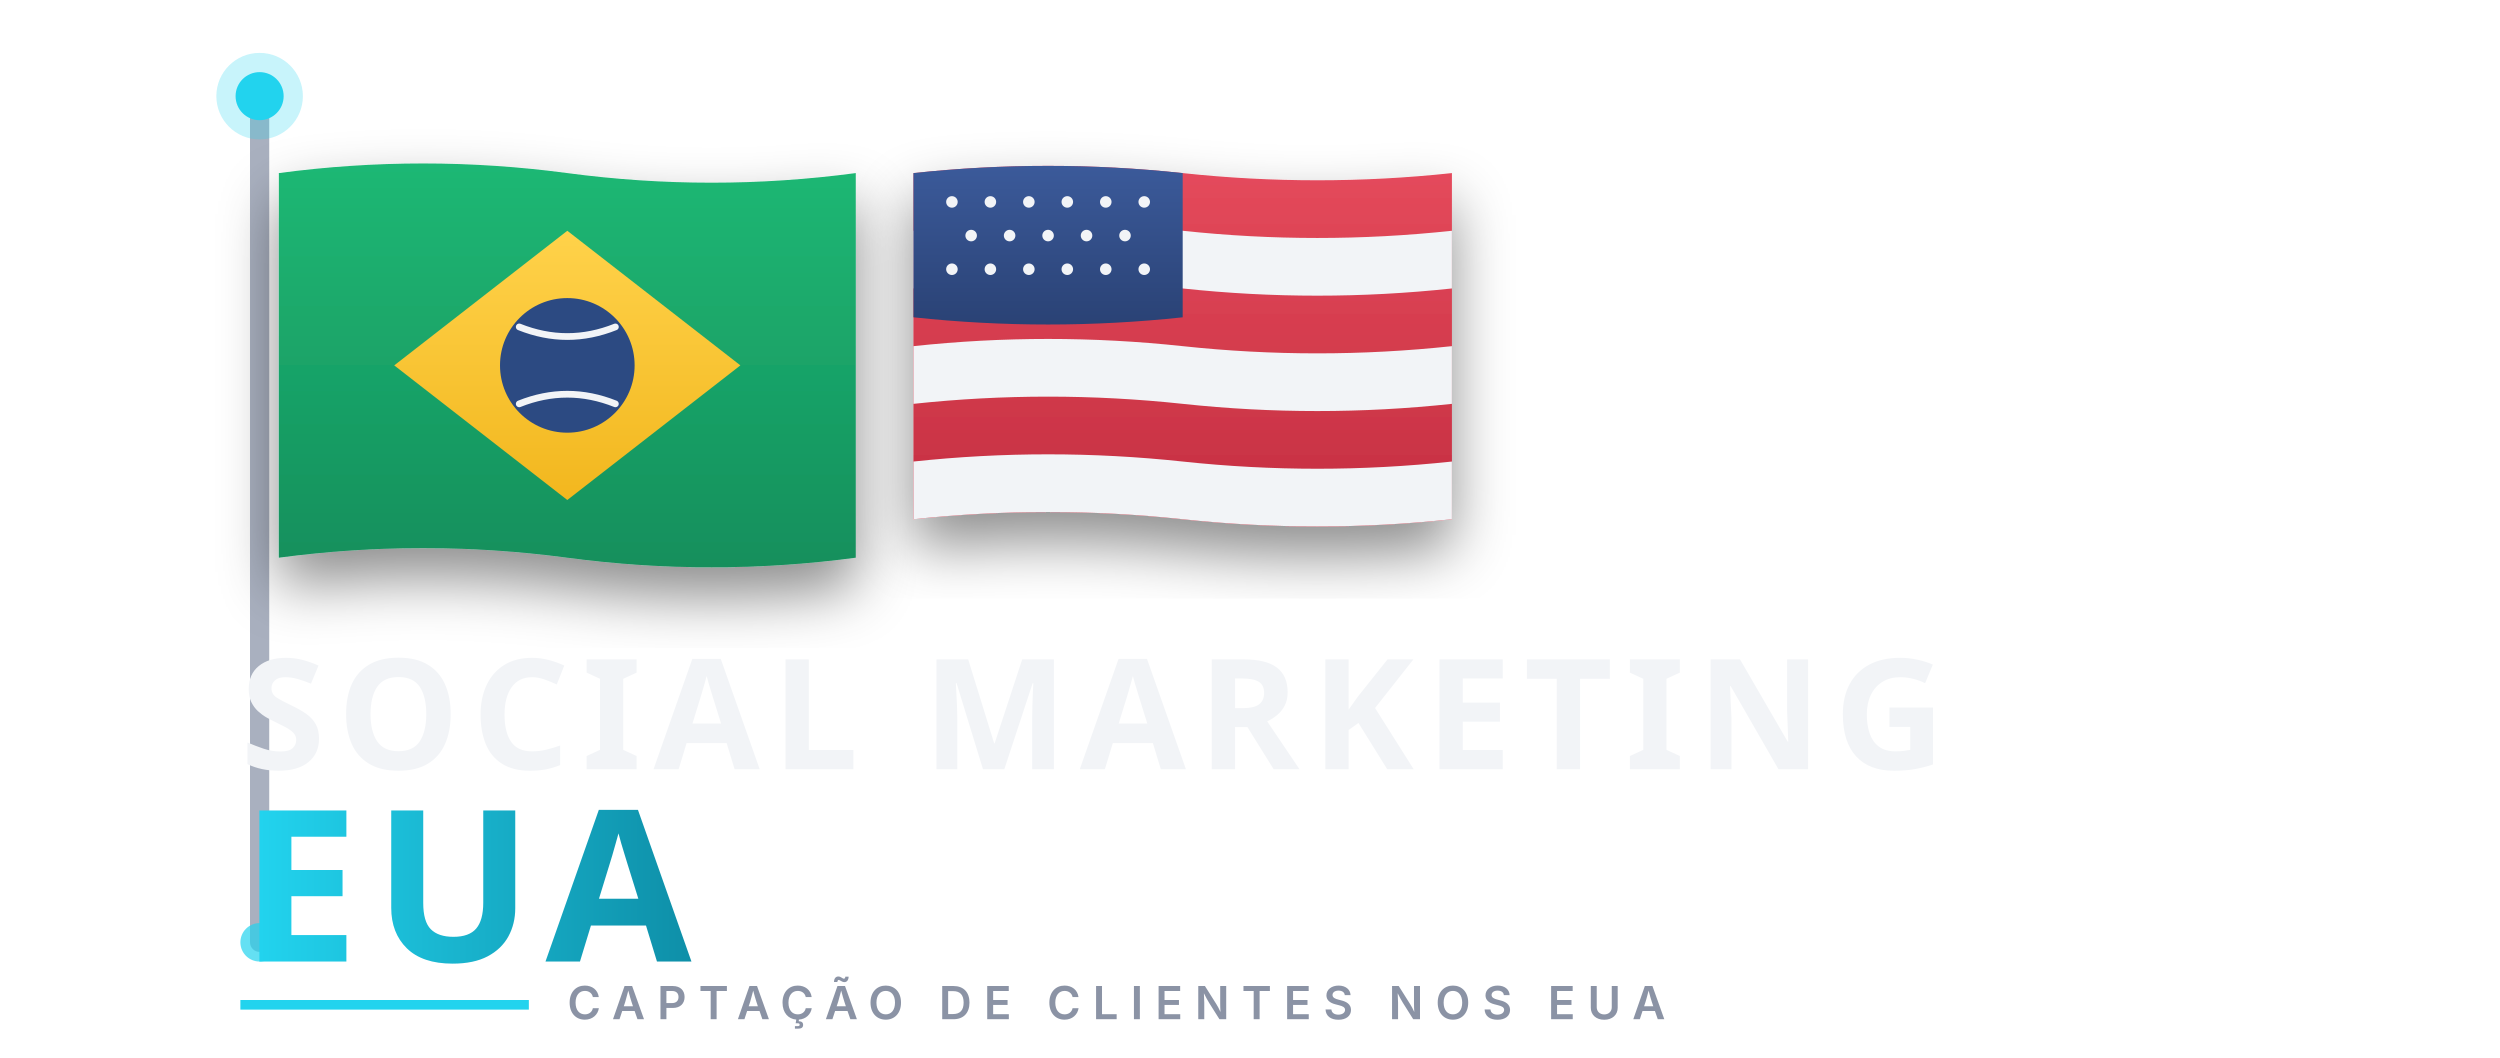
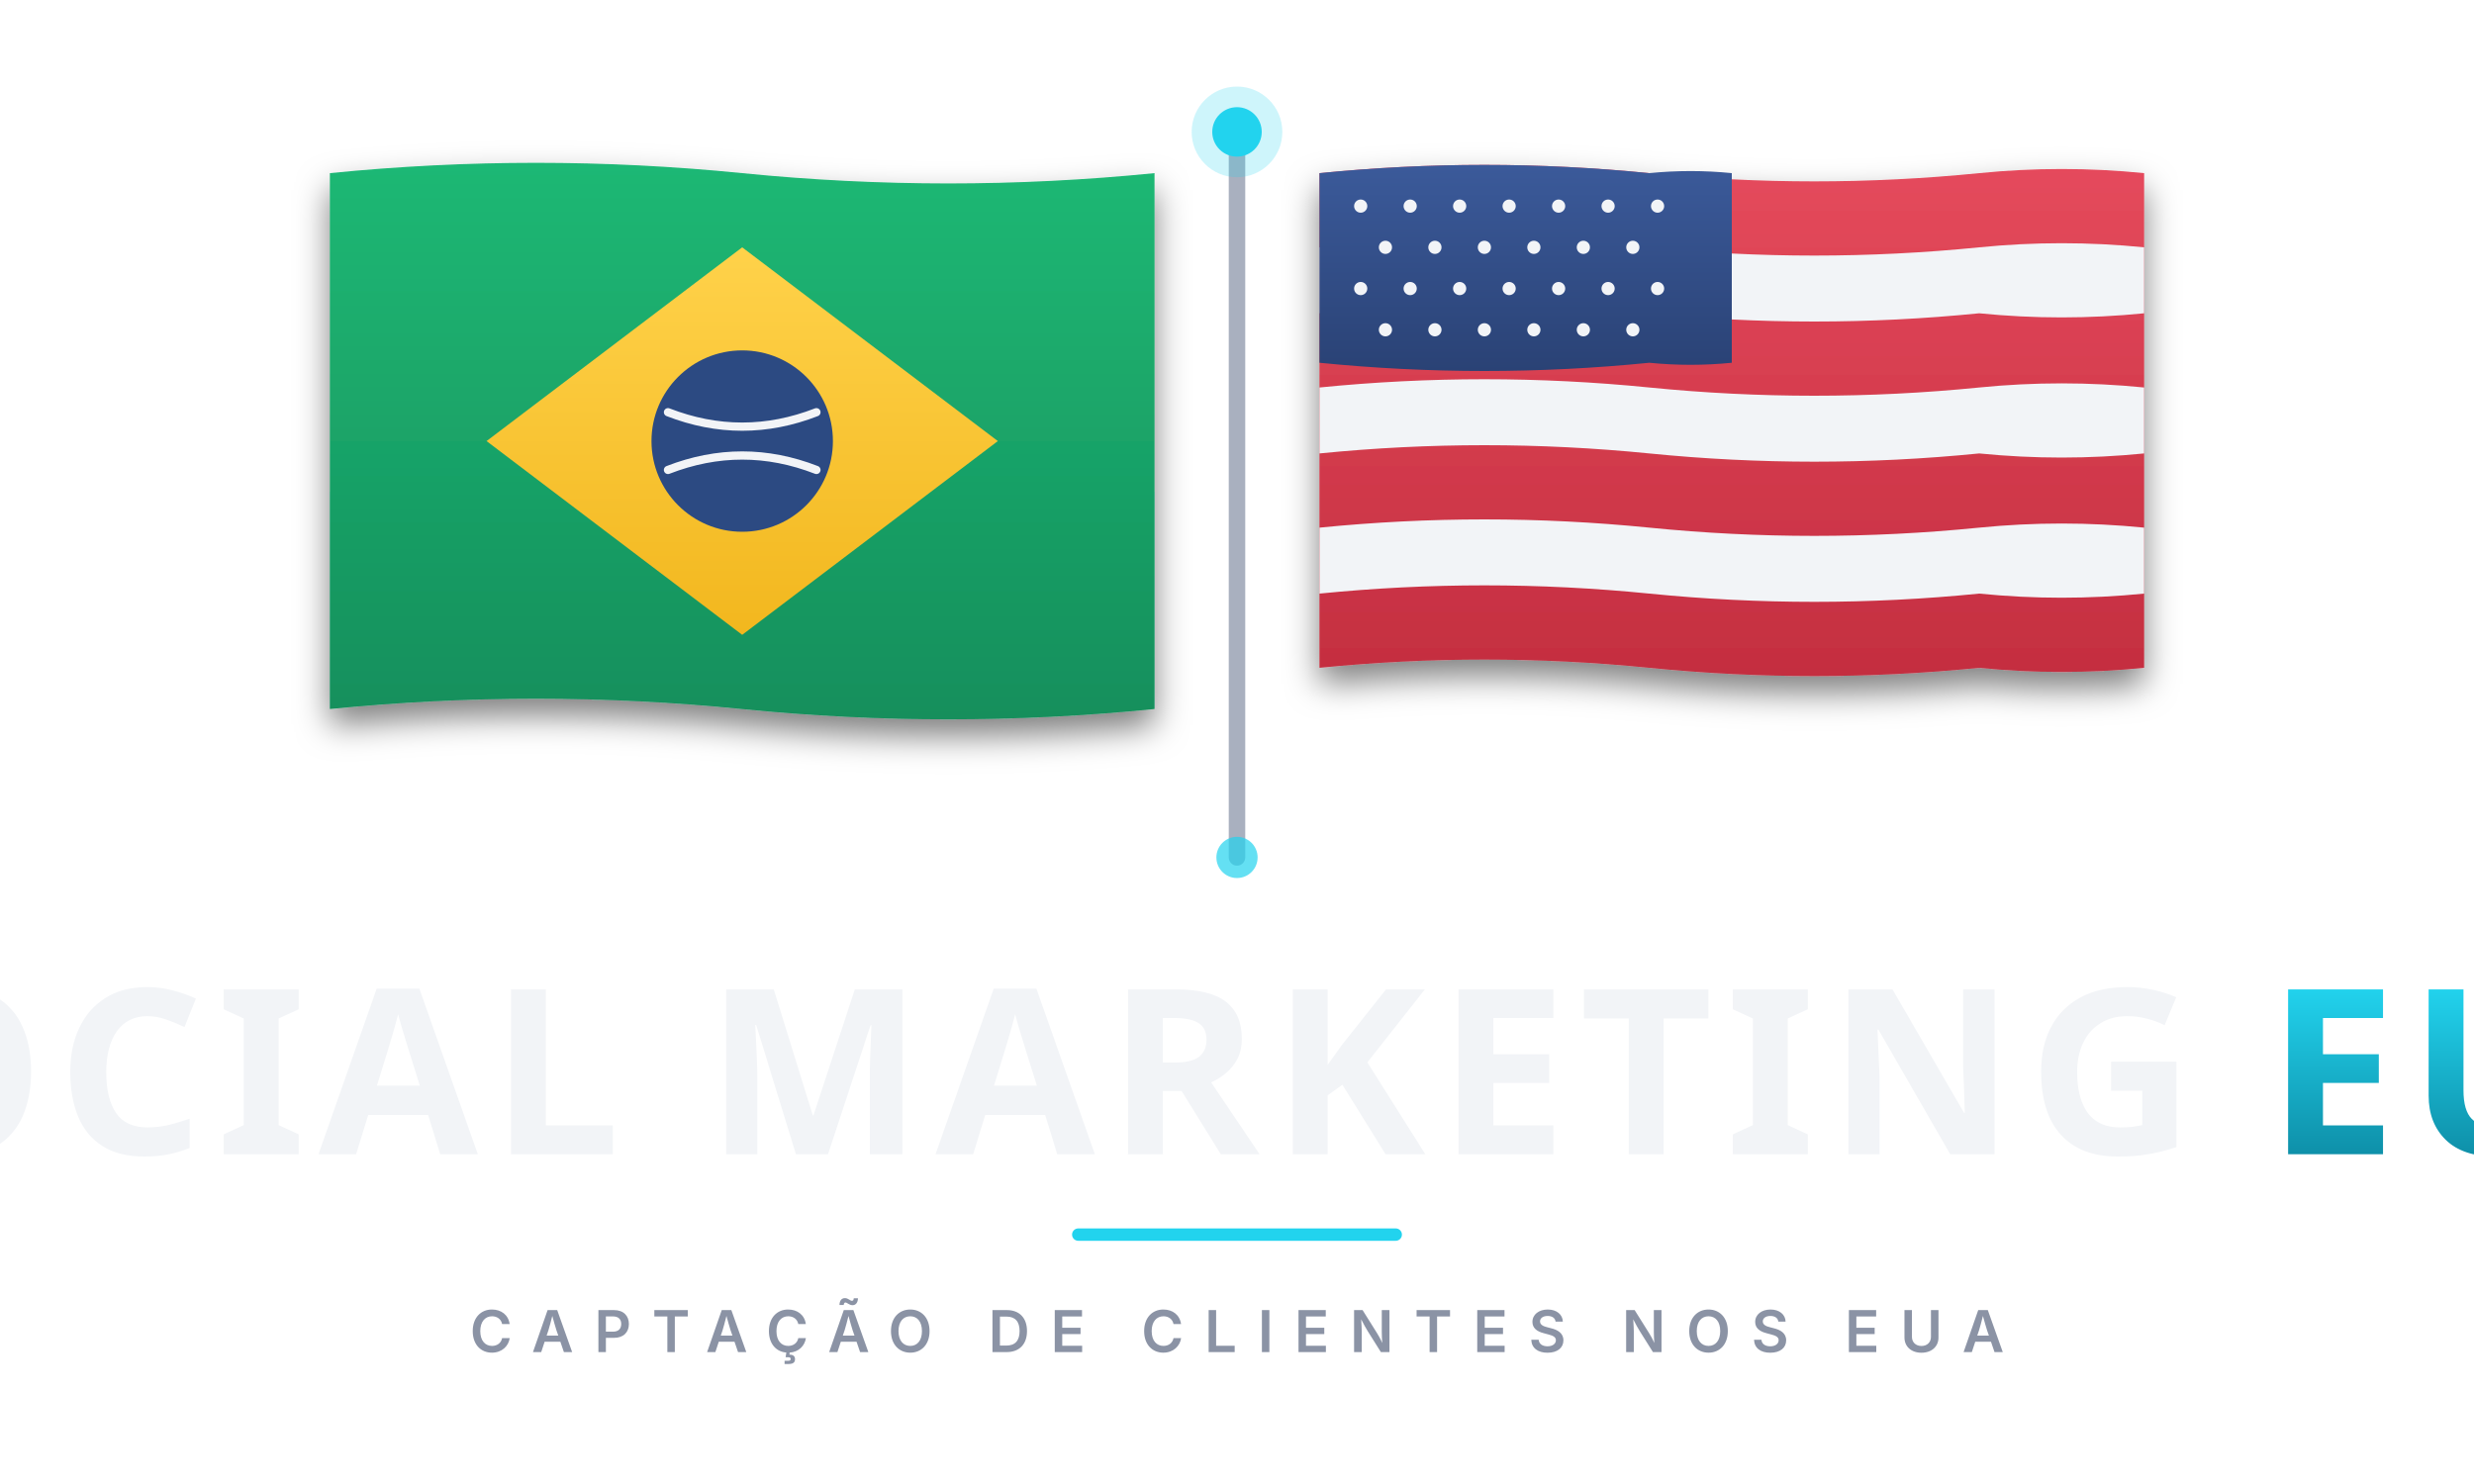
- <svg xmlns="http://www.w3.org/2000/svg" viewBox="0 0 520 220" role="img" aria-label="Social Marketing EUA">
+ <svg xmlns="http://www.w3.org/2000/svg" viewBox="0 0 600 360" role="img" aria-label="Social Marketing EUA">
  <defs>
-     <filter id="dropShadow" x="-20%" y="-20%" width="140%" height="140%">
-       <feGaussianBlur in="SourceAlpha" stdDeviation="6" />
-       <feOffset dx="0" dy="6" result="off" />
-       <feComponentTransfer>
-         <feFuncA type="linear" slope=".45" />
-       </feComponentTransfer>
-       <feMerge>
-         <feMergeNode />
-         <feMergeNode in="SourceGraphic" />
-       </feMerge>
-     </filter>
    <linearGradient id="brGrad" x1="0" x2="0" y1="0" y2="1">
      <stop offset="0" stop-color="#1FB874" />
      <stop offset="1" stop-color="#148F5C" />
    </linearGradient>
    <linearGradient id="brYel" x1="0" x2="0" y1="0" y2="1">
      <stop offset="0" stop-color="#FFD24A" />
      <stop offset="1" stop-color="#F2B71E" />
    </linearGradient>
    <linearGradient id="usRed" x1="0" x2="0" y1="0" y2="1">
      <stop offset="0" stop-color="#E54A5C" />
      <stop offset="1" stop-color="#C42E40" />
    </linearGradient>
    <linearGradient id="usNavy" x1="0" x2="0" y1="0" y2="1">
      <stop offset="0" stop-color="#3B5A9A" />
      <stop offset="1" stop-color="#2A4275" />
    </linearGradient>
-     <linearGradient id="cyanGrad" x1="0" x2="1" y1="0" y2="0">
+     <linearGradient id="cyanText" x1="0" x2="0" y1="0" y2="1">
      <stop offset="0" stop-color="#22D3EE" />
      <stop offset="1" stop-color="#0E8FA8" />
    </linearGradient>
+     <filter id="shadow" x="-20%" y="-20%" width="140%" height="140%">
+       <feGaussianBlur in="SourceAlpha" stdDeviation="4" />
+       <feOffset dx="0" dy="4" result="off" />
+       <feComponentTransfer>
+         <feFuncA type="linear" slope=".5" />
+       </feComponentTransfer>
+       <feMerge>
+         <feMergeNode />
+         <feMergeNode in="SourceGraphic" />
+       </feMerge>
+     </filter>
  </defs>
-   <g transform="translate(50,18)">
-     <rect x="2" y="0" width="4" height="180" rx="2" fill="#A9B0BF" />
-     <circle cx="4" cy="2" r="5" fill="#22D3EE" />
-     <circle cx="4" cy="2" r="9" fill="#22D3EE" opacity=".25" />
-     <g transform="translate(8,18)">
-       <path d="M 0 0                Q 30 -4 60 0                Q 90 4 120 0                L 120 80                Q 90 84 60 80                Q 30 76 0 80 Z" fill="url(#brGrad)" filter="url(#dropShadow)" />
-       <polygon points="60,12 96,40 60,68 24,40" fill="url(#brYel)" />
-       <circle cx="60" cy="40" r="14" fill="#2C4A82" />
-       <path d="M 50 32 Q 60 36 70 32" stroke="#F2F4F7" stroke-width="1.4" fill="none" stroke-linecap="round" />
-       <path d="M 50 48 Q 60 44 70 48" stroke="#F2F4F7" stroke-width="1.4" fill="none" stroke-linecap="round" />
+   <g transform="translate(300,30)">
+     <rect x="-2" y="0" width="4" height="180" rx="2" fill="#A9B0BF" />
+     <circle cx="0" cy="2" r="6" fill="#22D3EE" />
+     <circle cx="0" cy="2" r="11" fill="#22D3EE" opacity=".22" />
+     <g transform="translate(-220,12)">
+       <path d="M 0 0                Q 50 -5 100 0                Q 150 5 200 0                L 200 130                Q 150 135 100 130                Q 50 125 0 130 Z" fill="url(#brGrad)" filter="url(#shadow)" />
+       <polygon points="100,18 162,65 100,112 38,65" fill="url(#brYel)" />
+       <circle cx="100" cy="65" r="22" fill="#2C4A82" />
+       <path d="M 82 58 Q 100 65 118 58" stroke="#F2F4F7" stroke-width="2" fill="none" stroke-linecap="round" />
+       <path d="M 82 72 Q 100 65 118 72" stroke="#F2F4F7" stroke-width="2" fill="none" stroke-linecap="round" />
    </g>
-     <g transform="translate(140,18)">
-       <path d="M 0 0                Q 28 -3 56 0                Q 84 3 112 0                L 112 72                Q 84 75 56 72                Q 28 69 0 72 Z" fill="url(#usRed)" filter="url(#dropShadow)" />
-       <path d="M 0 12 Q 28 9 56 12 Q 84 15 112 12 L 112 24 Q 84 27 56 24 Q 28 21 0 24 Z" fill="#F2F4F7" />
-       <path d="M 0 36 Q 28 33 56 36 Q 84 39 112 36 L 112 48 Q 84 51 56 48 Q 28 45 0 48 Z" fill="#F2F4F7" />
-       <path d="M 0 60 Q 28 57 56 60 Q 84 63 112 60 L 112 72 Q 84 75 56 72 Q 28 69 0 72 Z" fill="#F2F4F7" />
-       <path d="M 0 0 Q 28 -3 56 0 L 56 30 Q 28 33 0 30 Z" fill="url(#usNavy)" />
+     <g transform="translate(20,12)">
+       <path d="M 0 0                Q 40 -4 80 0                Q 120 4 160 0                Q 180 -2 200 0                L 200 120                Q 180 122 160 120                Q 120 124 80 120                Q 40 116 0 120 Z" fill="url(#usRed)" filter="url(#shadow)" />
+       <path d="M 0 18 Q 40 14 80 18 Q 120 22 160 18 Q 180 16 200 18 L 200 34 Q 180 36 160 34 Q 120 38 80 34 Q 40 30 0 34 Z" fill="#F2F4F7" />
+       <path d="M 0 52 Q 40 48 80 52 Q 120 56 160 52 Q 180 50 200 52 L 200 68 Q 180 70 160 68 Q 120 72 80 68 Q 40 64 0 68 Z" fill="#F2F4F7" />
+       <path d="M 0 86 Q 40 82 80 86 Q 120 90 160 86 Q 180 84 200 86 L 200 102 Q 180 104 160 102 Q 120 106 80 102 Q 40 98 0 102 Z" fill="#F2F4F7" />
+       <path d="M 0 0 Q 40 -4 80 0 Q 90 -1 100 0 L 100 46 Q 90 47 80 46 Q 40 50 0 46 Z" fill="url(#usNavy)" />
      <g fill="#F2F4F7">
-         <circle cx="8" cy="6" r="1.2" />
-         <circle cx="16" cy="6" r="1.2" />
-         <circle cx="24" cy="6" r="1.2" />
-         <circle cx="32" cy="6" r="1.2" />
-         <circle cx="40" cy="6" r="1.2" />
-         <circle cx="48" cy="6" r="1.2" />
-         <circle cx="12" cy="13" r="1.2" />
-         <circle cx="20" cy="13" r="1.2" />
-         <circle cx="28" cy="13" r="1.2" />
-         <circle cx="36" cy="13" r="1.2" />
-         <circle cx="44" cy="13" r="1.2" />
-         <circle cx="8" cy="20" r="1.2" />
-         <circle cx="16" cy="20" r="1.2" />
-         <circle cx="24" cy="20" r="1.2" />
-         <circle cx="32" cy="20" r="1.2" />
-         <circle cx="40" cy="20" r="1.2" />
-         <circle cx="48" cy="20" r="1.2" />
+         <circle cx="10" cy="8" r="1.6" />
+         <circle cx="22" cy="8" r="1.6" />
+         <circle cx="34" cy="8" r="1.6" />
+         <circle cx="46" cy="8" r="1.6" />
+         <circle cx="58" cy="8" r="1.6" />
+         <circle cx="70" cy="8" r="1.6" />
+         <circle cx="82" cy="8" r="1.6" />
+         <circle cx="16" cy="18" r="1.6" />
+         <circle cx="28" cy="18" r="1.6" />
+         <circle cx="40" cy="18" r="1.6" />
+         <circle cx="52" cy="18" r="1.6" />
+         <circle cx="64" cy="18" r="1.6" />
+         <circle cx="76" cy="18" r="1.6" />
+         <circle cx="10" cy="28" r="1.6" />
+         <circle cx="22" cy="28" r="1.6" />
+         <circle cx="34" cy="28" r="1.6" />
+         <circle cx="46" cy="28" r="1.6" />
+         <circle cx="58" cy="28" r="1.6" />
+         <circle cx="70" cy="28" r="1.6" />
+         <circle cx="82" cy="28" r="1.6" />
+         <circle cx="16" cy="38" r="1.6" />
+         <circle cx="28" cy="38" r="1.6" />
+         <circle cx="40" cy="38" r="1.6" />
+         <circle cx="52" cy="38" r="1.6" />
+         <circle cx="64" cy="38" r="1.6" />
+         <circle cx="76" cy="38" r="1.6" />
      </g>
    </g>
-     <circle cx="4" cy="178" r="4" fill="#22D3EE" opacity=".7" />
+     <circle cx="0" cy="178" r="5" fill="#22D3EE" opacity=".7" />
  </g>
-   <g font-family="'Archivo', system-ui, sans-serif" text-anchor="start">
-     <text x="50" y="160" font-size="32" font-weight="700" fill="#F2F4F7" letter-spacing="2.5">SOCIAL MARKETING</text>
-     <text x="50" y="200" font-size="44" font-weight="900" fill="url(#cyanGrad)" letter-spacing="3">EUA</text>
-     <rect x="50" y="208" width="60" height="2" fill="#22D3EE" />
-     <text x="118" y="212" font-size="9.5" font-weight="600" fill="#8B93A5" letter-spacing="2.5" font-family="'Inter', system-ui, sans-serif">CAPTAÇÃO DE CLIENTES NOS EUA</text>
+   <g font-family="'Archivo', system-ui, sans-serif" text-anchor="middle">
+     <text x="300" y="280" font-size="56" font-weight="800" fill="#F2F4F7" letter-spacing="3">SOCIAL MARKETING <tspan fill="url(#cyanText)" font-weight="900">EUA</tspan>
+     </text>
+     <rect x="260" y="298" width="80" height="3" rx="1.5" fill="#22D3EE" />
+     <text x="300" y="328" font-size="14" font-weight="600" fill="#8B93A5" letter-spacing="5" font-family="'Inter', system-ui, sans-serif">CAPTAÇÃO DE CLIENTES NOS EUA</text>
  </g>
</svg>
